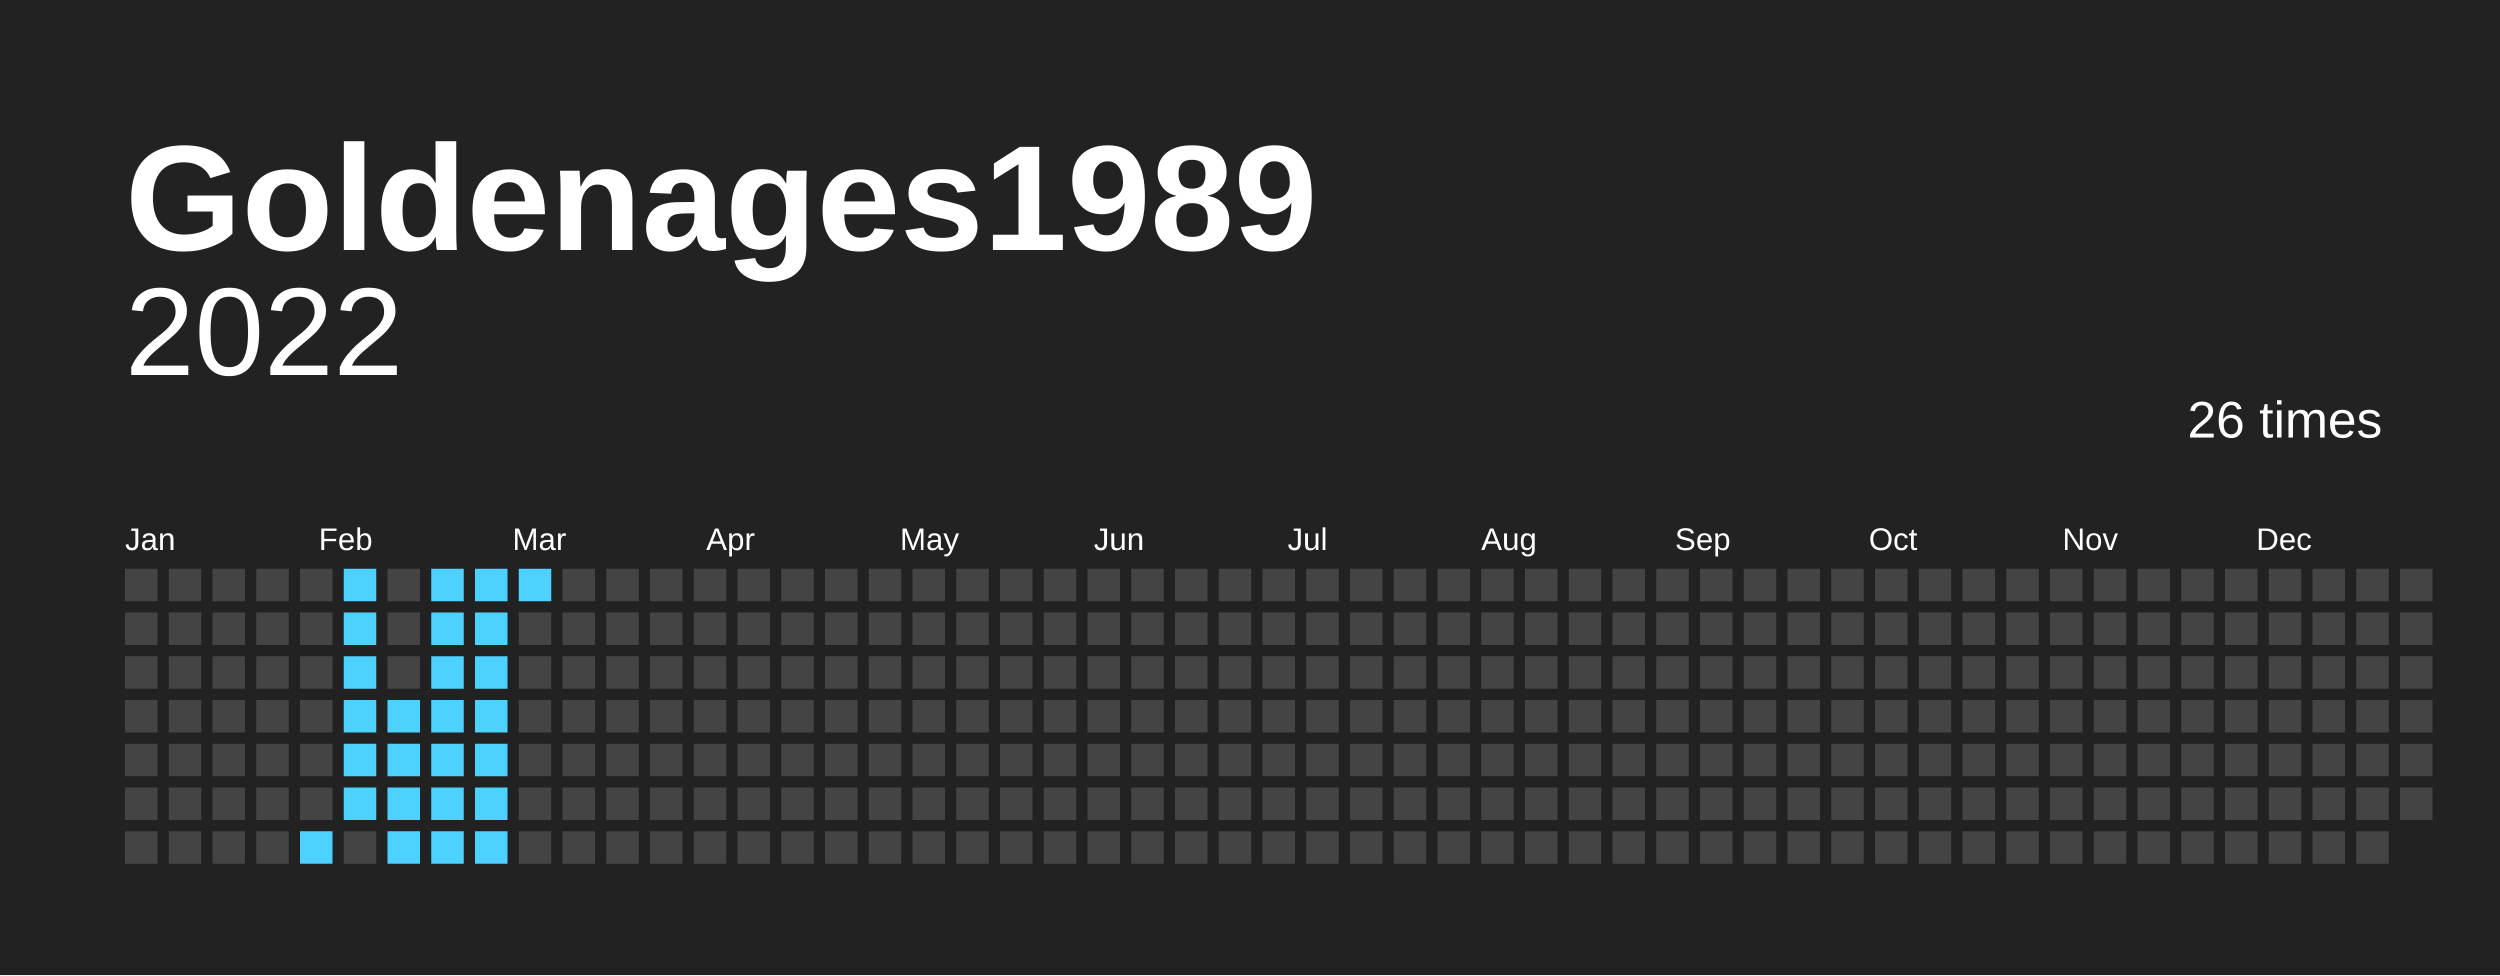
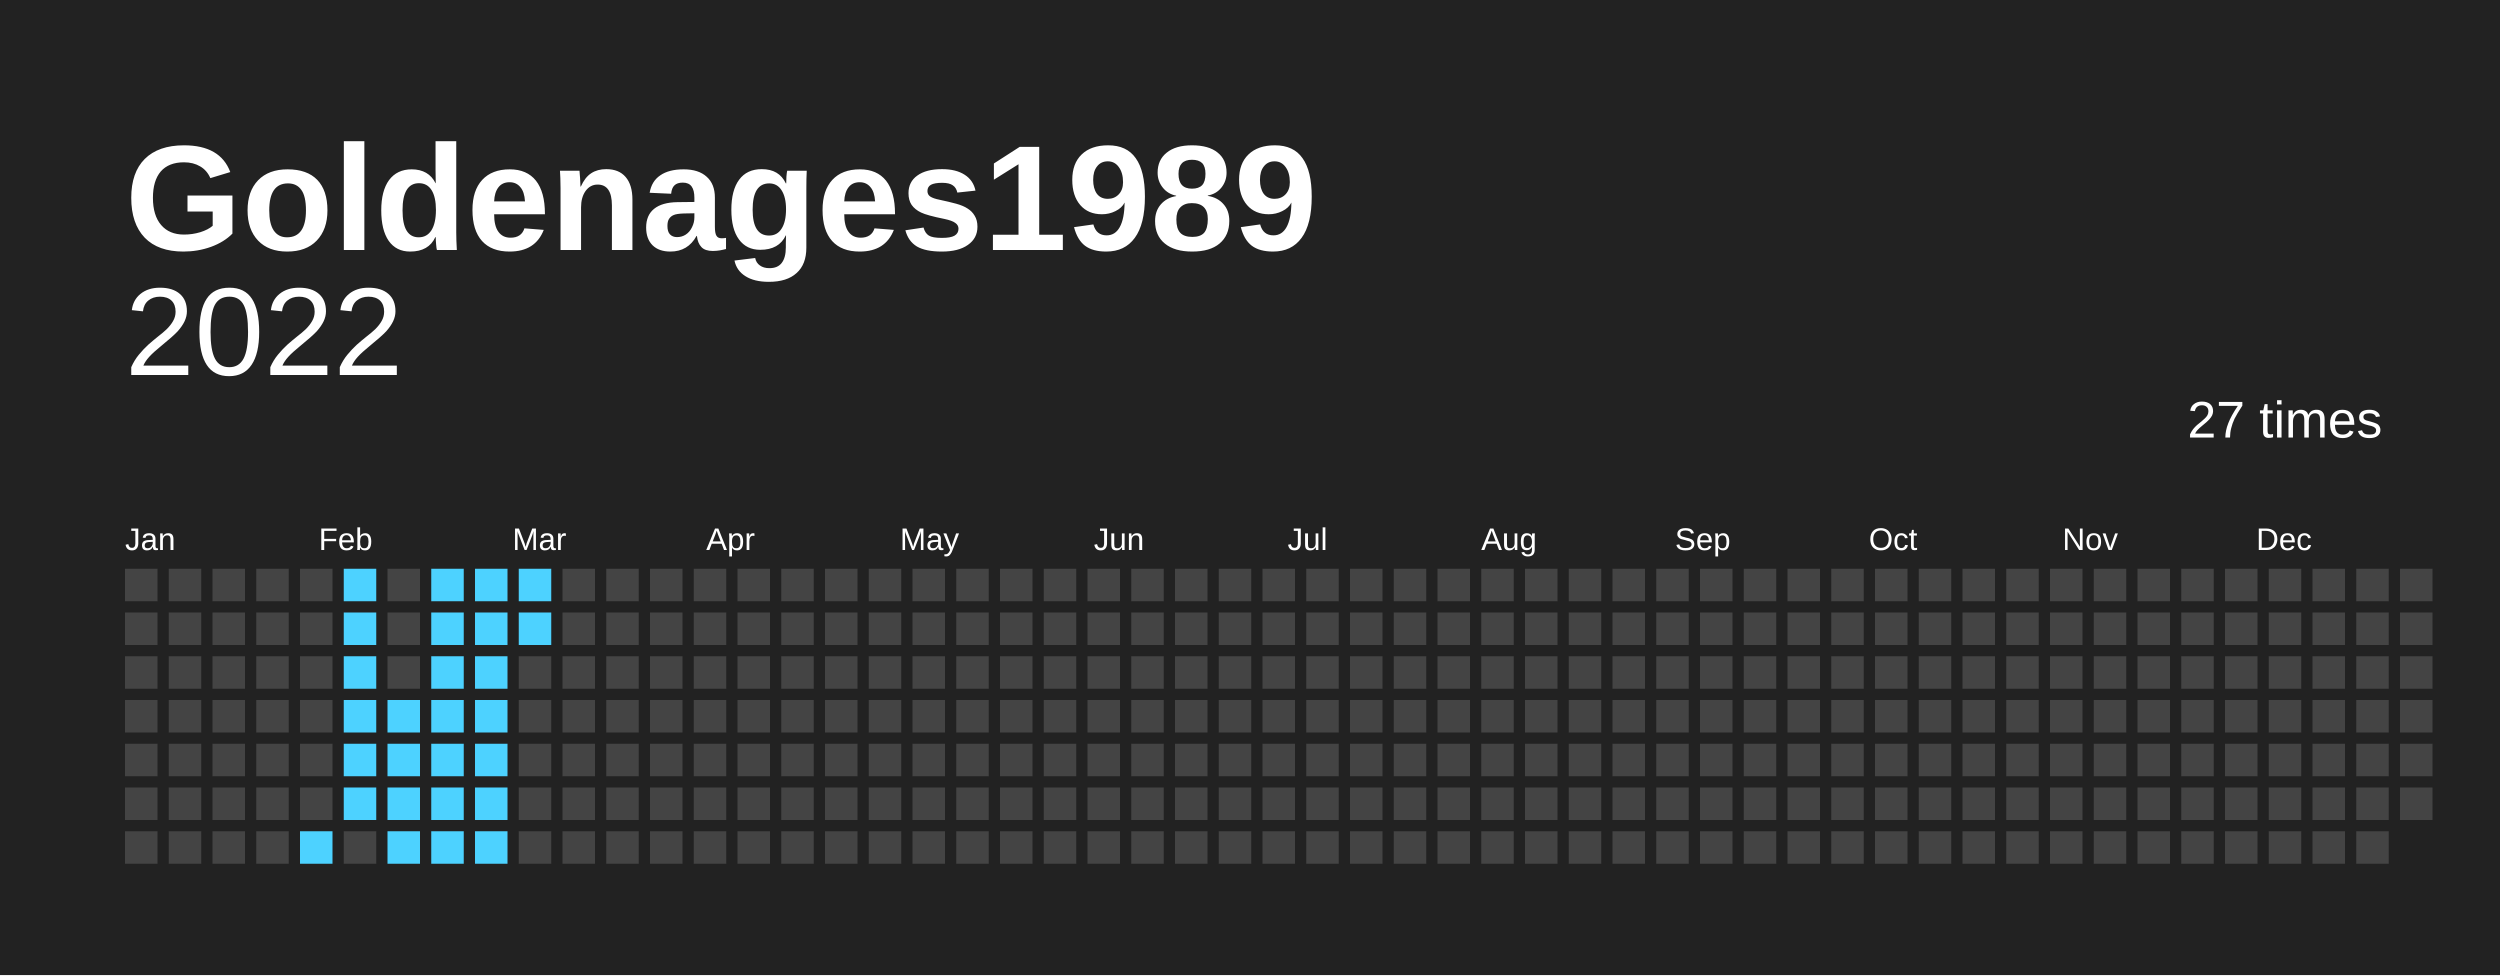
<svg xmlns="http://www.w3.org/2000/svg" baseProfile="full" height="78mm" version="1.1" viewBox="0,0,200,78" width="200mm">
  <defs />
  <rect fill="#222222" height="78" width="200" x="0" y="0" />
  <text fill="#FFFFFF" style="font-size:12px; font-family:Arial; font-weight:bold;" x="10" y="20">Goldenages1989</text>
  <text alignment-baseline="hanging" fill="#FFFFFF" style="font-size:10.0px; font-family:Arial;" x="10" y="30">2022</text>
-   <text alignment-baseline="hanging" fill="#FFFFFF" style="font-size:4.125px; font-family:Arial;" x="175" y="35">26 times</text>
+   <text alignment-baseline="hanging" fill="#FFFFFF" style="font-size:4.125px; font-family:Arial;" x="175" y="35">27 times</text>
  <text fill="#FFFFFF" style="font-size:2.5px; font-family:Arial" x="10.0" y="44">Jan</text>
  <text fill="#FFFFFF" style="font-size:2.5px; font-family:Arial" x="25.5" y="44">Feb</text>
  <text fill="#FFFFFF" style="font-size:2.5px; font-family:Arial" x="41.0" y="44">Mar</text>
  <text fill="#FFFFFF" style="font-size:2.5px; font-family:Arial" x="56.5" y="44">Apr</text>
  <text fill="#FFFFFF" style="font-size:2.5px; font-family:Arial" x="72.0" y="44">May</text>
  <text fill="#FFFFFF" style="font-size:2.5px; font-family:Arial" x="87.5" y="44">Jun</text>
  <text fill="#FFFFFF" style="font-size:2.5px; font-family:Arial" x="103.0" y="44">Jul</text>
  <text fill="#FFFFFF" style="font-size:2.5px; font-family:Arial" x="118.5" y="44">Aug</text>
  <text fill="#FFFFFF" style="font-size:2.5px; font-family:Arial" x="134.0" y="44">Sep</text>
  <text fill="#FFFFFF" style="font-size:2.5px; font-family:Arial" x="149.5" y="44">Oct</text>
  <text fill="#FFFFFF" style="font-size:2.5px; font-family:Arial" x="165.0" y="44">Nov</text>
  <text fill="#FFFFFF" style="font-size:2.5px; font-family:Arial" x="180.5" y="44">Dec</text>
  <rect fill="#444444" height="2.6" width="2.6" x="10.0" y="45.5" />
  <rect fill="#444444" height="2.6" width="2.6" x="10.0" y="49.0" />
  <rect fill="#444444" height="2.6" width="2.6" x="10.0" y="52.5" />
  <rect fill="#444444" height="2.6" width="2.6" x="10.0" y="56.0" />
  <rect fill="#444444" height="2.6" width="2.6" x="10.0" y="59.5" />
  <rect fill="#444444" height="2.6" width="2.6" x="10.0" y="63.0" />
  <rect fill="#444444" height="2.6" width="2.6" x="10.0" y="66.5" />
  <rect fill="#444444" height="2.6" width="2.6" x="13.5" y="45.5" />
  <rect fill="#444444" height="2.6" width="2.6" x="13.5" y="49.0" />
  <rect fill="#444444" height="2.6" width="2.6" x="13.5" y="52.5" />
  <rect fill="#444444" height="2.6" width="2.6" x="13.5" y="56.0" />
  <rect fill="#444444" height="2.6" width="2.6" x="13.5" y="59.5" />
  <rect fill="#444444" height="2.6" width="2.6" x="13.5" y="63.0" />
  <rect fill="#444444" height="2.6" width="2.6" x="13.5" y="66.5" />
  <rect fill="#444444" height="2.6" width="2.6" x="17.0" y="45.5" />
  <rect fill="#444444" height="2.6" width="2.6" x="17.0" y="49.0" />
  <rect fill="#444444" height="2.6" width="2.6" x="17.0" y="52.5" />
  <rect fill="#444444" height="2.6" width="2.6" x="17.0" y="56.0" />
  <rect fill="#444444" height="2.6" width="2.6" x="17.0" y="59.5" />
  <rect fill="#444444" height="2.6" width="2.6" x="17.0" y="63.0" />
  <rect fill="#444444" height="2.6" width="2.6" x="17.0" y="66.5" />
  <rect fill="#444444" height="2.6" width="2.6" x="20.5" y="45.5" />
  <rect fill="#444444" height="2.6" width="2.6" x="20.5" y="49.0" />
  <rect fill="#444444" height="2.6" width="2.6" x="20.5" y="52.5" />
  <rect fill="#444444" height="2.6" width="2.6" x="20.5" y="56.0" />
  <rect fill="#444444" height="2.6" width="2.6" x="20.5" y="59.5" />
  <rect fill="#444444" height="2.6" width="2.6" x="20.5" y="63.0" />
  <rect fill="#444444" height="2.6" width="2.6" x="20.5" y="66.5" />
  <rect fill="#444444" height="2.6" width="2.6" x="24.0" y="45.5" />
  <rect fill="#444444" height="2.6" width="2.6" x="24.0" y="49.0" />
  <rect fill="#444444" height="2.6" width="2.6" x="24.0" y="52.5" />
  <rect fill="#444444" height="2.6" width="2.6" x="24.0" y="56.0" />
  <rect fill="#444444" height="2.6" width="2.6" x="24.0" y="59.5" />
  <rect fill="#444444" height="2.6" width="2.6" x="24.0" y="63.0" />
  <rect fill="#4DD2FF" height="2.6" width="2.6" x="24.0" y="66.5" />
  <rect fill="#4DD2FF" height="2.6" width="2.6" x="27.5" y="45.5" />
  <rect fill="#4DD2FF" height="2.6" width="2.6" x="27.5" y="49.0" />
  <rect fill="#4DD2FF" height="2.6" width="2.6" x="27.5" y="52.5" />
  <rect fill="#4DD2FF" height="2.6" width="2.6" x="27.5" y="56.0" />
  <rect fill="#4DD2FF" height="2.6" width="2.6" x="27.5" y="59.5" />
  <rect fill="#4DD2FF" height="2.6" width="2.6" x="27.5" y="63.0" />
  <rect fill="#444444" height="2.6" width="2.6" x="27.5" y="66.5" />
  <rect fill="#444444" height="2.6" width="2.6" x="31.0" y="45.5" />
  <rect fill="#444444" height="2.6" width="2.6" x="31.0" y="49.0" />
  <rect fill="#444444" height="2.6" width="2.6" x="31.0" y="52.5" />
  <rect fill="#4DD2FF" height="2.6" width="2.6" x="31.0" y="56.0" />
  <rect fill="#4DD2FF" height="2.6" width="2.6" x="31.0" y="59.5" />
  <rect fill="#4DD2FF" height="2.6" width="2.6" x="31.0" y="63.0" />
  <rect fill="#4DD2FF" height="2.6" width="2.6" x="31.0" y="66.5" />
  <rect fill="#4DD2FF" height="2.6" width="2.6" x="34.5" y="45.5" />
  <rect fill="#4DD2FF" height="2.6" width="2.6" x="34.5" y="49.0" />
  <rect fill="#4DD2FF" height="2.6" width="2.6" x="34.5" y="52.5" />
  <rect fill="#4DD2FF" height="2.6" width="2.6" x="34.5" y="56.0" />
  <rect fill="#4DD2FF" height="2.6" width="2.6" x="34.5" y="59.5" />
  <rect fill="#4DD2FF" height="2.6" width="2.6" x="34.5" y="63.0" />
  <rect fill="#4DD2FF" height="2.6" width="2.6" x="34.5" y="66.5" />
  <rect fill="#4DD2FF" height="2.6" width="2.6" x="38.0" y="45.5" />
  <rect fill="#4DD2FF" height="2.6" width="2.6" x="38.0" y="49.0" />
  <rect fill="#4DD2FF" height="2.6" width="2.6" x="38.0" y="52.5" />
  <rect fill="#4DD2FF" height="2.6" width="2.6" x="38.0" y="56.0" />
  <rect fill="#4DD2FF" height="2.6" width="2.6" x="38.0" y="59.5" />
  <rect fill="#4DD2FF" height="2.6" width="2.6" x="38.0" y="63.0" />
  <rect fill="#4DD2FF" height="2.6" width="2.6" x="38.0" y="66.5" />
  <rect fill="#4DD2FF" height="2.6" width="2.6" x="41.5" y="45.5" />
-   <rect fill="#444444" height="2.6" width="2.6" x="41.5" y="49.0" />
+   <rect fill="#4DD2FF" height="2.6" width="2.6" x="41.5" y="49.0" />
  <rect fill="#444444" height="2.6" width="2.6" x="41.5" y="52.5" />
  <rect fill="#444444" height="2.6" width="2.6" x="41.5" y="56.0" />
  <rect fill="#444444" height="2.6" width="2.6" x="41.5" y="59.5" />
  <rect fill="#444444" height="2.6" width="2.6" x="41.5" y="63.0" />
  <rect fill="#444444" height="2.6" width="2.6" x="41.5" y="66.5" />
  <rect fill="#444444" height="2.6" width="2.6" x="45.0" y="45.5" />
  <rect fill="#444444" height="2.6" width="2.6" x="45.0" y="49.0" />
  <rect fill="#444444" height="2.6" width="2.6" x="45.0" y="52.5" />
  <rect fill="#444444" height="2.6" width="2.6" x="45.0" y="56.0" />
  <rect fill="#444444" height="2.6" width="2.6" x="45.0" y="59.5" />
  <rect fill="#444444" height="2.6" width="2.6" x="45.0" y="63.0" />
  <rect fill="#444444" height="2.6" width="2.6" x="45.0" y="66.5" />
  <rect fill="#444444" height="2.6" width="2.6" x="48.5" y="45.5" />
  <rect fill="#444444" height="2.6" width="2.6" x="48.5" y="49.0" />
  <rect fill="#444444" height="2.6" width="2.6" x="48.5" y="52.5" />
  <rect fill="#444444" height="2.6" width="2.6" x="48.5" y="56.0" />
  <rect fill="#444444" height="2.6" width="2.6" x="48.5" y="59.5" />
  <rect fill="#444444" height="2.6" width="2.6" x="48.5" y="63.0" />
  <rect fill="#444444" height="2.6" width="2.6" x="48.5" y="66.5" />
  <rect fill="#444444" height="2.6" width="2.6" x="52.0" y="45.5" />
  <rect fill="#444444" height="2.6" width="2.6" x="52.0" y="49.0" />
  <rect fill="#444444" height="2.6" width="2.6" x="52.0" y="52.5" />
  <rect fill="#444444" height="2.6" width="2.6" x="52.0" y="56.0" />
  <rect fill="#444444" height="2.6" width="2.6" x="52.0" y="59.5" />
  <rect fill="#444444" height="2.6" width="2.6" x="52.0" y="63.0" />
  <rect fill="#444444" height="2.6" width="2.6" x="52.0" y="66.5" />
  <rect fill="#444444" height="2.6" width="2.6" x="55.5" y="45.5" />
  <rect fill="#444444" height="2.6" width="2.6" x="55.5" y="49.0" />
  <rect fill="#444444" height="2.6" width="2.6" x="55.5" y="52.5" />
  <rect fill="#444444" height="2.6" width="2.6" x="55.5" y="56.0" />
  <rect fill="#444444" height="2.6" width="2.6" x="55.5" y="59.5" />
  <rect fill="#444444" height="2.6" width="2.6" x="55.5" y="63.0" />
  <rect fill="#444444" height="2.6" width="2.6" x="55.5" y="66.5" />
  <rect fill="#444444" height="2.6" width="2.6" x="59.0" y="45.5" />
  <rect fill="#444444" height="2.6" width="2.6" x="59.0" y="49.0" />
  <rect fill="#444444" height="2.6" width="2.6" x="59.0" y="52.5" />
  <rect fill="#444444" height="2.6" width="2.6" x="59.0" y="56.0" />
  <rect fill="#444444" height="2.6" width="2.6" x="59.0" y="59.5" />
  <rect fill="#444444" height="2.6" width="2.6" x="59.0" y="63.0" />
  <rect fill="#444444" height="2.6" width="2.6" x="59.0" y="66.5" />
  <rect fill="#444444" height="2.6" width="2.6" x="62.5" y="45.5" />
  <rect fill="#444444" height="2.6" width="2.6" x="62.5" y="49.0" />
  <rect fill="#444444" height="2.6" width="2.6" x="62.5" y="52.5" />
  <rect fill="#444444" height="2.6" width="2.6" x="62.5" y="56.0" />
  <rect fill="#444444" height="2.6" width="2.6" x="62.5" y="59.5" />
  <rect fill="#444444" height="2.6" width="2.6" x="62.5" y="63.0" />
  <rect fill="#444444" height="2.6" width="2.6" x="62.5" y="66.5" />
  <rect fill="#444444" height="2.6" width="2.6" x="66.0" y="45.5" />
  <rect fill="#444444" height="2.6" width="2.6" x="66.0" y="49.0" />
  <rect fill="#444444" height="2.6" width="2.6" x="66.0" y="52.5" />
  <rect fill="#444444" height="2.6" width="2.6" x="66.0" y="56.0" />
  <rect fill="#444444" height="2.6" width="2.6" x="66.0" y="59.5" />
  <rect fill="#444444" height="2.6" width="2.6" x="66.0" y="63.0" />
  <rect fill="#444444" height="2.6" width="2.6" x="66.0" y="66.5" />
  <rect fill="#444444" height="2.6" width="2.6" x="69.5" y="45.5" />
  <rect fill="#444444" height="2.6" width="2.6" x="69.5" y="49.0" />
  <rect fill="#444444" height="2.6" width="2.6" x="69.5" y="52.5" />
  <rect fill="#444444" height="2.6" width="2.6" x="69.5" y="56.0" />
  <rect fill="#444444" height="2.6" width="2.6" x="69.5" y="59.5" />
  <rect fill="#444444" height="2.6" width="2.6" x="69.5" y="63.0" />
  <rect fill="#444444" height="2.6" width="2.6" x="69.5" y="66.5" />
  <rect fill="#444444" height="2.6" width="2.6" x="73.0" y="45.5" />
  <rect fill="#444444" height="2.6" width="2.6" x="73.0" y="49.0" />
  <rect fill="#444444" height="2.6" width="2.6" x="73.0" y="52.5" />
  <rect fill="#444444" height="2.6" width="2.6" x="73.0" y="56.0" />
  <rect fill="#444444" height="2.6" width="2.6" x="73.0" y="59.5" />
  <rect fill="#444444" height="2.6" width="2.6" x="73.0" y="63.0" />
  <rect fill="#444444" height="2.6" width="2.6" x="73.0" y="66.5" />
  <rect fill="#444444" height="2.6" width="2.6" x="76.5" y="45.5" />
  <rect fill="#444444" height="2.6" width="2.6" x="76.5" y="49.0" />
  <rect fill="#444444" height="2.6" width="2.6" x="76.5" y="52.5" />
  <rect fill="#444444" height="2.6" width="2.6" x="76.5" y="56.0" />
  <rect fill="#444444" height="2.6" width="2.6" x="76.5" y="59.5" />
  <rect fill="#444444" height="2.6" width="2.6" x="76.5" y="63.0" />
  <rect fill="#444444" height="2.6" width="2.6" x="76.5" y="66.5" />
  <rect fill="#444444" height="2.6" width="2.6" x="80.0" y="45.5" />
  <rect fill="#444444" height="2.6" width="2.6" x="80.0" y="49.0" />
  <rect fill="#444444" height="2.6" width="2.6" x="80.0" y="52.5" />
  <rect fill="#444444" height="2.6" width="2.6" x="80.0" y="56.0" />
  <rect fill="#444444" height="2.6" width="2.6" x="80.0" y="59.5" />
  <rect fill="#444444" height="2.6" width="2.6" x="80.0" y="63.0" />
  <rect fill="#444444" height="2.6" width="2.6" x="80.0" y="66.5" />
  <rect fill="#444444" height="2.6" width="2.6" x="83.5" y="45.5" />
  <rect fill="#444444" height="2.6" width="2.6" x="83.5" y="49.0" />
  <rect fill="#444444" height="2.6" width="2.6" x="83.5" y="52.5" />
  <rect fill="#444444" height="2.6" width="2.6" x="83.5" y="56.0" />
  <rect fill="#444444" height="2.6" width="2.6" x="83.5" y="59.5" />
  <rect fill="#444444" height="2.6" width="2.6" x="83.5" y="63.0" />
  <rect fill="#444444" height="2.6" width="2.6" x="83.5" y="66.5" />
  <rect fill="#444444" height="2.6" width="2.6" x="87.0" y="45.5" />
  <rect fill="#444444" height="2.6" width="2.6" x="87.0" y="49.0" />
  <rect fill="#444444" height="2.6" width="2.6" x="87.0" y="52.5" />
  <rect fill="#444444" height="2.6" width="2.6" x="87.0" y="56.0" />
  <rect fill="#444444" height="2.6" width="2.6" x="87.0" y="59.5" />
  <rect fill="#444444" height="2.6" width="2.6" x="87.0" y="63.0" />
  <rect fill="#444444" height="2.6" width="2.6" x="87.0" y="66.5" />
  <rect fill="#444444" height="2.6" width="2.6" x="90.5" y="45.5" />
  <rect fill="#444444" height="2.6" width="2.6" x="90.5" y="49.0" />
  <rect fill="#444444" height="2.6" width="2.6" x="90.5" y="52.5" />
  <rect fill="#444444" height="2.6" width="2.6" x="90.5" y="56.0" />
  <rect fill="#444444" height="2.6" width="2.6" x="90.5" y="59.5" />
  <rect fill="#444444" height="2.6" width="2.6" x="90.5" y="63.0" />
  <rect fill="#444444" height="2.6" width="2.6" x="90.5" y="66.5" />
  <rect fill="#444444" height="2.6" width="2.6" x="94.0" y="45.5" />
  <rect fill="#444444" height="2.6" width="2.6" x="94.0" y="49.0" />
  <rect fill="#444444" height="2.6" width="2.6" x="94.0" y="52.5" />
  <rect fill="#444444" height="2.6" width="2.6" x="94.0" y="56.0" />
  <rect fill="#444444" height="2.6" width="2.6" x="94.0" y="59.5" />
  <rect fill="#444444" height="2.6" width="2.6" x="94.0" y="63.0" />
  <rect fill="#444444" height="2.6" width="2.6" x="94.0" y="66.5" />
  <rect fill="#444444" height="2.6" width="2.6" x="97.5" y="45.5" />
  <rect fill="#444444" height="2.6" width="2.6" x="97.5" y="49.0" />
  <rect fill="#444444" height="2.6" width="2.6" x="97.5" y="52.5" />
  <rect fill="#444444" height="2.6" width="2.6" x="97.5" y="56.0" />
  <rect fill="#444444" height="2.6" width="2.6" x="97.5" y="59.5" />
  <rect fill="#444444" height="2.6" width="2.6" x="97.5" y="63.0" />
  <rect fill="#444444" height="2.6" width="2.6" x="97.5" y="66.5" />
  <rect fill="#444444" height="2.6" width="2.6" x="101.0" y="45.5" />
  <rect fill="#444444" height="2.6" width="2.6" x="101.0" y="49.0" />
  <rect fill="#444444" height="2.6" width="2.6" x="101.0" y="52.5" />
  <rect fill="#444444" height="2.6" width="2.6" x="101.0" y="56.0" />
  <rect fill="#444444" height="2.6" width="2.6" x="101.0" y="59.5" />
  <rect fill="#444444" height="2.6" width="2.6" x="101.0" y="63.0" />
  <rect fill="#444444" height="2.6" width="2.6" x="101.0" y="66.5" />
  <rect fill="#444444" height="2.6" width="2.6" x="104.5" y="45.5" />
  <rect fill="#444444" height="2.6" width="2.6" x="104.5" y="49.0" />
  <rect fill="#444444" height="2.6" width="2.6" x="104.5" y="52.5" />
  <rect fill="#444444" height="2.6" width="2.6" x="104.5" y="56.0" />
  <rect fill="#444444" height="2.6" width="2.6" x="104.5" y="59.5" />
  <rect fill="#444444" height="2.6" width="2.6" x="104.5" y="63.0" />
  <rect fill="#444444" height="2.6" width="2.6" x="104.5" y="66.5" />
  <rect fill="#444444" height="2.6" width="2.6" x="108.0" y="45.5" />
  <rect fill="#444444" height="2.6" width="2.6" x="108.0" y="49.0" />
  <rect fill="#444444" height="2.6" width="2.6" x="108.0" y="52.5" />
  <rect fill="#444444" height="2.6" width="2.6" x="108.0" y="56.0" />
  <rect fill="#444444" height="2.6" width="2.6" x="108.0" y="59.5" />
  <rect fill="#444444" height="2.6" width="2.6" x="108.0" y="63.0" />
  <rect fill="#444444" height="2.6" width="2.6" x="108.0" y="66.5" />
  <rect fill="#444444" height="2.6" width="2.6" x="111.5" y="45.5" />
  <rect fill="#444444" height="2.6" width="2.6" x="111.5" y="49.0" />
  <rect fill="#444444" height="2.6" width="2.6" x="111.5" y="52.5" />
  <rect fill="#444444" height="2.6" width="2.6" x="111.5" y="56.0" />
  <rect fill="#444444" height="2.6" width="2.6" x="111.5" y="59.5" />
  <rect fill="#444444" height="2.6" width="2.6" x="111.5" y="63.0" />
  <rect fill="#444444" height="2.6" width="2.6" x="111.5" y="66.5" />
  <rect fill="#444444" height="2.6" width="2.6" x="115.0" y="45.5" />
  <rect fill="#444444" height="2.6" width="2.6" x="115.0" y="49.0" />
  <rect fill="#444444" height="2.6" width="2.6" x="115.0" y="52.5" />
  <rect fill="#444444" height="2.6" width="2.6" x="115.0" y="56.0" />
  <rect fill="#444444" height="2.6" width="2.6" x="115.0" y="59.5" />
  <rect fill="#444444" height="2.6" width="2.6" x="115.0" y="63.0" />
  <rect fill="#444444" height="2.6" width="2.6" x="115.0" y="66.5" />
  <rect fill="#444444" height="2.6" width="2.6" x="118.5" y="45.5" />
  <rect fill="#444444" height="2.6" width="2.6" x="118.5" y="49.0" />
  <rect fill="#444444" height="2.6" width="2.6" x="118.5" y="52.5" />
  <rect fill="#444444" height="2.6" width="2.6" x="118.5" y="56.0" />
  <rect fill="#444444" height="2.6" width="2.6" x="118.5" y="59.5" />
  <rect fill="#444444" height="2.6" width="2.6" x="118.5" y="63.0" />
  <rect fill="#444444" height="2.6" width="2.6" x="118.5" y="66.5" />
  <rect fill="#444444" height="2.6" width="2.6" x="122.0" y="45.5" />
  <rect fill="#444444" height="2.6" width="2.6" x="122.0" y="49.0" />
  <rect fill="#444444" height="2.6" width="2.6" x="122.0" y="52.5" />
  <rect fill="#444444" height="2.6" width="2.6" x="122.0" y="56.0" />
  <rect fill="#444444" height="2.6" width="2.6" x="122.0" y="59.5" />
  <rect fill="#444444" height="2.6" width="2.6" x="122.0" y="63.0" />
  <rect fill="#444444" height="2.6" width="2.6" x="122.0" y="66.5" />
  <rect fill="#444444" height="2.6" width="2.6" x="125.5" y="45.5" />
  <rect fill="#444444" height="2.6" width="2.6" x="125.5" y="49.0" />
  <rect fill="#444444" height="2.6" width="2.6" x="125.5" y="52.5" />
  <rect fill="#444444" height="2.6" width="2.6" x="125.5" y="56.0" />
  <rect fill="#444444" height="2.6" width="2.6" x="125.5" y="59.5" />
  <rect fill="#444444" height="2.6" width="2.6" x="125.5" y="63.0" />
  <rect fill="#444444" height="2.6" width="2.6" x="125.5" y="66.5" />
  <rect fill="#444444" height="2.6" width="2.6" x="129.0" y="45.5" />
  <rect fill="#444444" height="2.6" width="2.6" x="129.0" y="49.0" />
  <rect fill="#444444" height="2.6" width="2.6" x="129.0" y="52.5" />
  <rect fill="#444444" height="2.6" width="2.6" x="129.0" y="56.0" />
  <rect fill="#444444" height="2.6" width="2.6" x="129.0" y="59.5" />
  <rect fill="#444444" height="2.6" width="2.6" x="129.0" y="63.0" />
  <rect fill="#444444" height="2.6" width="2.6" x="129.0" y="66.5" />
  <rect fill="#444444" height="2.6" width="2.6" x="132.5" y="45.5" />
  <rect fill="#444444" height="2.6" width="2.6" x="132.5" y="49.0" />
  <rect fill="#444444" height="2.6" width="2.6" x="132.5" y="52.5" />
  <rect fill="#444444" height="2.6" width="2.6" x="132.5" y="56.0" />
  <rect fill="#444444" height="2.6" width="2.6" x="132.5" y="59.5" />
  <rect fill="#444444" height="2.6" width="2.6" x="132.5" y="63.0" />
  <rect fill="#444444" height="2.6" width="2.6" x="132.5" y="66.5" />
  <rect fill="#444444" height="2.6" width="2.6" x="136.0" y="45.5" />
  <rect fill="#444444" height="2.6" width="2.6" x="136.0" y="49.0" />
  <rect fill="#444444" height="2.6" width="2.6" x="136.0" y="52.5" />
  <rect fill="#444444" height="2.6" width="2.6" x="136.0" y="56.0" />
  <rect fill="#444444" height="2.6" width="2.6" x="136.0" y="59.5" />
  <rect fill="#444444" height="2.6" width="2.6" x="136.0" y="63.0" />
  <rect fill="#444444" height="2.6" width="2.6" x="136.0" y="66.5" />
  <rect fill="#444444" height="2.6" width="2.6" x="139.5" y="45.5" />
  <rect fill="#444444" height="2.6" width="2.6" x="139.5" y="49.0" />
  <rect fill="#444444" height="2.6" width="2.6" x="139.5" y="52.5" />
  <rect fill="#444444" height="2.6" width="2.6" x="139.5" y="56.0" />
  <rect fill="#444444" height="2.6" width="2.6" x="139.5" y="59.5" />
  <rect fill="#444444" height="2.6" width="2.6" x="139.5" y="63.0" />
  <rect fill="#444444" height="2.6" width="2.6" x="139.5" y="66.5" />
  <rect fill="#444444" height="2.6" width="2.6" x="143.0" y="45.5" />
  <rect fill="#444444" height="2.6" width="2.6" x="143.0" y="49.0" />
  <rect fill="#444444" height="2.6" width="2.6" x="143.0" y="52.5" />
  <rect fill="#444444" height="2.6" width="2.6" x="143.0" y="56.0" />
  <rect fill="#444444" height="2.6" width="2.6" x="143.0" y="59.5" />
  <rect fill="#444444" height="2.6" width="2.6" x="143.0" y="63.0" />
  <rect fill="#444444" height="2.6" width="2.6" x="143.0" y="66.5" />
  <rect fill="#444444" height="2.6" width="2.6" x="146.5" y="45.5" />
  <rect fill="#444444" height="2.6" width="2.6" x="146.5" y="49.0" />
  <rect fill="#444444" height="2.6" width="2.6" x="146.5" y="52.5" />
  <rect fill="#444444" height="2.6" width="2.6" x="146.5" y="56.0" />
  <rect fill="#444444" height="2.6" width="2.6" x="146.5" y="59.5" />
  <rect fill="#444444" height="2.6" width="2.6" x="146.5" y="63.0" />
  <rect fill="#444444" height="2.6" width="2.6" x="146.5" y="66.5" />
  <rect fill="#444444" height="2.6" width="2.6" x="150.0" y="45.5" />
  <rect fill="#444444" height="2.6" width="2.6" x="150.0" y="49.0" />
  <rect fill="#444444" height="2.6" width="2.6" x="150.0" y="52.5" />
  <rect fill="#444444" height="2.6" width="2.6" x="150.0" y="56.0" />
  <rect fill="#444444" height="2.6" width="2.6" x="150.0" y="59.5" />
  <rect fill="#444444" height="2.6" width="2.6" x="150.0" y="63.0" />
  <rect fill="#444444" height="2.6" width="2.6" x="150.0" y="66.5" />
  <rect fill="#444444" height="2.6" width="2.6" x="153.5" y="45.5" />
  <rect fill="#444444" height="2.6" width="2.6" x="153.5" y="49.0" />
  <rect fill="#444444" height="2.6" width="2.6" x="153.5" y="52.5" />
  <rect fill="#444444" height="2.6" width="2.6" x="153.5" y="56.0" />
  <rect fill="#444444" height="2.6" width="2.6" x="153.5" y="59.5" />
  <rect fill="#444444" height="2.6" width="2.6" x="153.5" y="63.0" />
  <rect fill="#444444" height="2.6" width="2.6" x="153.5" y="66.5" />
  <rect fill="#444444" height="2.6" width="2.6" x="157.0" y="45.5" />
  <rect fill="#444444" height="2.6" width="2.6" x="157.0" y="49.0" />
  <rect fill="#444444" height="2.6" width="2.6" x="157.0" y="52.5" />
  <rect fill="#444444" height="2.6" width="2.6" x="157.0" y="56.0" />
  <rect fill="#444444" height="2.6" width="2.6" x="157.0" y="59.5" />
  <rect fill="#444444" height="2.6" width="2.6" x="157.0" y="63.0" />
  <rect fill="#444444" height="2.6" width="2.6" x="157.0" y="66.5" />
  <rect fill="#444444" height="2.6" width="2.6" x="160.5" y="45.5" />
  <rect fill="#444444" height="2.6" width="2.6" x="160.5" y="49.0" />
  <rect fill="#444444" height="2.6" width="2.6" x="160.5" y="52.5" />
  <rect fill="#444444" height="2.6" width="2.6" x="160.5" y="56.0" />
  <rect fill="#444444" height="2.6" width="2.6" x="160.5" y="59.5" />
  <rect fill="#444444" height="2.6" width="2.6" x="160.5" y="63.0" />
  <rect fill="#444444" height="2.6" width="2.6" x="160.5" y="66.5" />
  <rect fill="#444444" height="2.6" width="2.6" x="164.0" y="45.5" />
  <rect fill="#444444" height="2.6" width="2.6" x="164.0" y="49.0" />
  <rect fill="#444444" height="2.6" width="2.6" x="164.0" y="52.5" />
  <rect fill="#444444" height="2.6" width="2.6" x="164.0" y="56.0" />
  <rect fill="#444444" height="2.6" width="2.6" x="164.0" y="59.5" />
  <rect fill="#444444" height="2.6" width="2.6" x="164.0" y="63.0" />
  <rect fill="#444444" height="2.6" width="2.6" x="164.0" y="66.5" />
  <rect fill="#444444" height="2.6" width="2.6" x="167.5" y="45.5" />
  <rect fill="#444444" height="2.6" width="2.6" x="167.5" y="49.0" />
  <rect fill="#444444" height="2.6" width="2.6" x="167.5" y="52.5" />
  <rect fill="#444444" height="2.6" width="2.6" x="167.5" y="56.0" />
  <rect fill="#444444" height="2.6" width="2.6" x="167.5" y="59.5" />
  <rect fill="#444444" height="2.6" width="2.6" x="167.5" y="63.0" />
  <rect fill="#444444" height="2.6" width="2.6" x="167.5" y="66.5" />
  <rect fill="#444444" height="2.6" width="2.6" x="171.0" y="45.5" />
  <rect fill="#444444" height="2.6" width="2.6" x="171.0" y="49.0" />
  <rect fill="#444444" height="2.6" width="2.6" x="171.0" y="52.5" />
  <rect fill="#444444" height="2.6" width="2.6" x="171.0" y="56.0" />
  <rect fill="#444444" height="2.6" width="2.6" x="171.0" y="59.5" />
  <rect fill="#444444" height="2.6" width="2.6" x="171.0" y="63.0" />
  <rect fill="#444444" height="2.6" width="2.6" x="171.0" y="66.5" />
  <rect fill="#444444" height="2.6" width="2.6" x="174.5" y="45.5" />
  <rect fill="#444444" height="2.6" width="2.6" x="174.5" y="49.0" />
  <rect fill="#444444" height="2.6" width="2.6" x="174.5" y="52.5" />
  <rect fill="#444444" height="2.6" width="2.6" x="174.5" y="56.0" />
  <rect fill="#444444" height="2.6" width="2.6" x="174.5" y="59.5" />
  <rect fill="#444444" height="2.6" width="2.6" x="174.5" y="63.0" />
  <rect fill="#444444" height="2.6" width="2.6" x="174.5" y="66.5" />
  <rect fill="#444444" height="2.6" width="2.6" x="178.0" y="45.5" />
  <rect fill="#444444" height="2.6" width="2.6" x="178.0" y="49.0" />
  <rect fill="#444444" height="2.6" width="2.6" x="178.0" y="52.5" />
  <rect fill="#444444" height="2.6" width="2.6" x="178.0" y="56.0" />
  <rect fill="#444444" height="2.6" width="2.6" x="178.0" y="59.5" />
  <rect fill="#444444" height="2.6" width="2.6" x="178.0" y="63.0" />
  <rect fill="#444444" height="2.6" width="2.6" x="178.0" y="66.5" />
  <rect fill="#444444" height="2.6" width="2.6" x="181.5" y="45.5" />
  <rect fill="#444444" height="2.6" width="2.6" x="181.5" y="49.0" />
  <rect fill="#444444" height="2.6" width="2.6" x="181.5" y="52.5" />
  <rect fill="#444444" height="2.6" width="2.6" x="181.5" y="56.0" />
  <rect fill="#444444" height="2.6" width="2.6" x="181.5" y="59.5" />
  <rect fill="#444444" height="2.6" width="2.6" x="181.5" y="63.0" />
  <rect fill="#444444" height="2.6" width="2.6" x="181.5" y="66.5" />
  <rect fill="#444444" height="2.6" width="2.6" x="185.0" y="45.5" />
  <rect fill="#444444" height="2.6" width="2.6" x="185.0" y="49.0" />
  <rect fill="#444444" height="2.6" width="2.6" x="185.0" y="52.5" />
  <rect fill="#444444" height="2.6" width="2.6" x="185.0" y="56.0" />
  <rect fill="#444444" height="2.6" width="2.6" x="185.0" y="59.5" />
  <rect fill="#444444" height="2.6" width="2.6" x="185.0" y="63.0" />
  <rect fill="#444444" height="2.6" width="2.6" x="185.0" y="66.5" />
  <rect fill="#444444" height="2.6" width="2.6" x="188.5" y="45.5" />
  <rect fill="#444444" height="2.6" width="2.6" x="188.5" y="49.0" />
  <rect fill="#444444" height="2.6" width="2.6" x="188.5" y="52.5" />
  <rect fill="#444444" height="2.6" width="2.6" x="188.5" y="56.0" />
  <rect fill="#444444" height="2.6" width="2.6" x="188.5" y="59.5" />
  <rect fill="#444444" height="2.6" width="2.6" x="188.5" y="63.0" />
  <rect fill="#444444" height="2.6" width="2.6" x="188.5" y="66.5" />
  <rect fill="#444444" height="2.6" width="2.6" x="192.0" y="45.5" />
  <rect fill="#444444" height="2.6" width="2.6" x="192.0" y="49.0" />
  <rect fill="#444444" height="2.6" width="2.6" x="192.0" y="52.5" />
  <rect fill="#444444" height="2.6" width="2.6" x="192.0" y="56.0" />
  <rect fill="#444444" height="2.6" width="2.6" x="192.0" y="59.5" />
  <rect fill="#444444" height="2.6" width="2.6" x="192.0" y="63.0" />
</svg>
